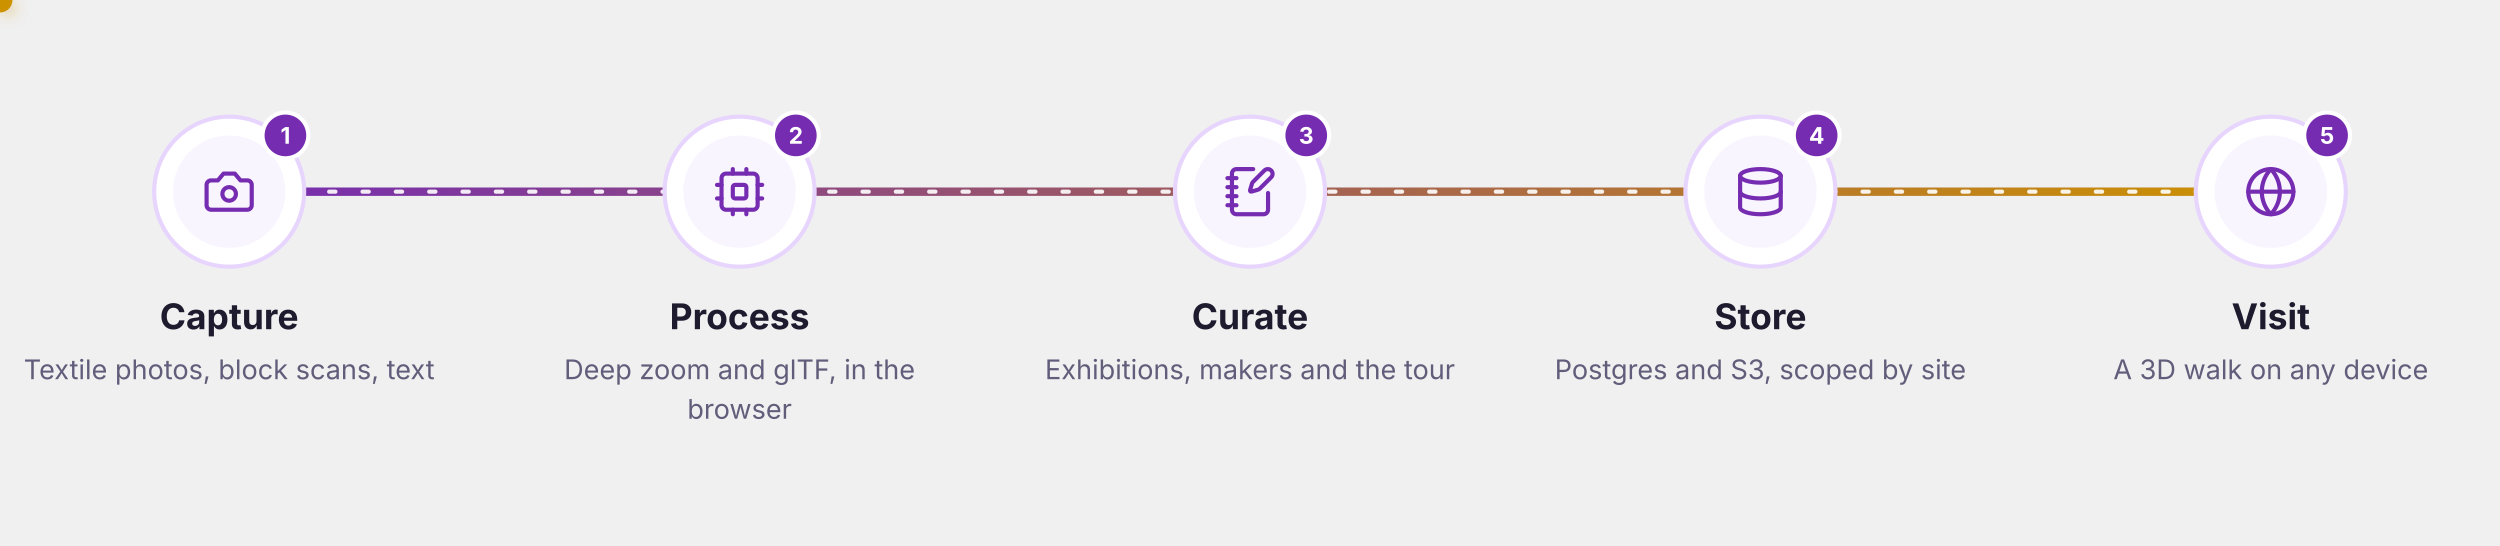
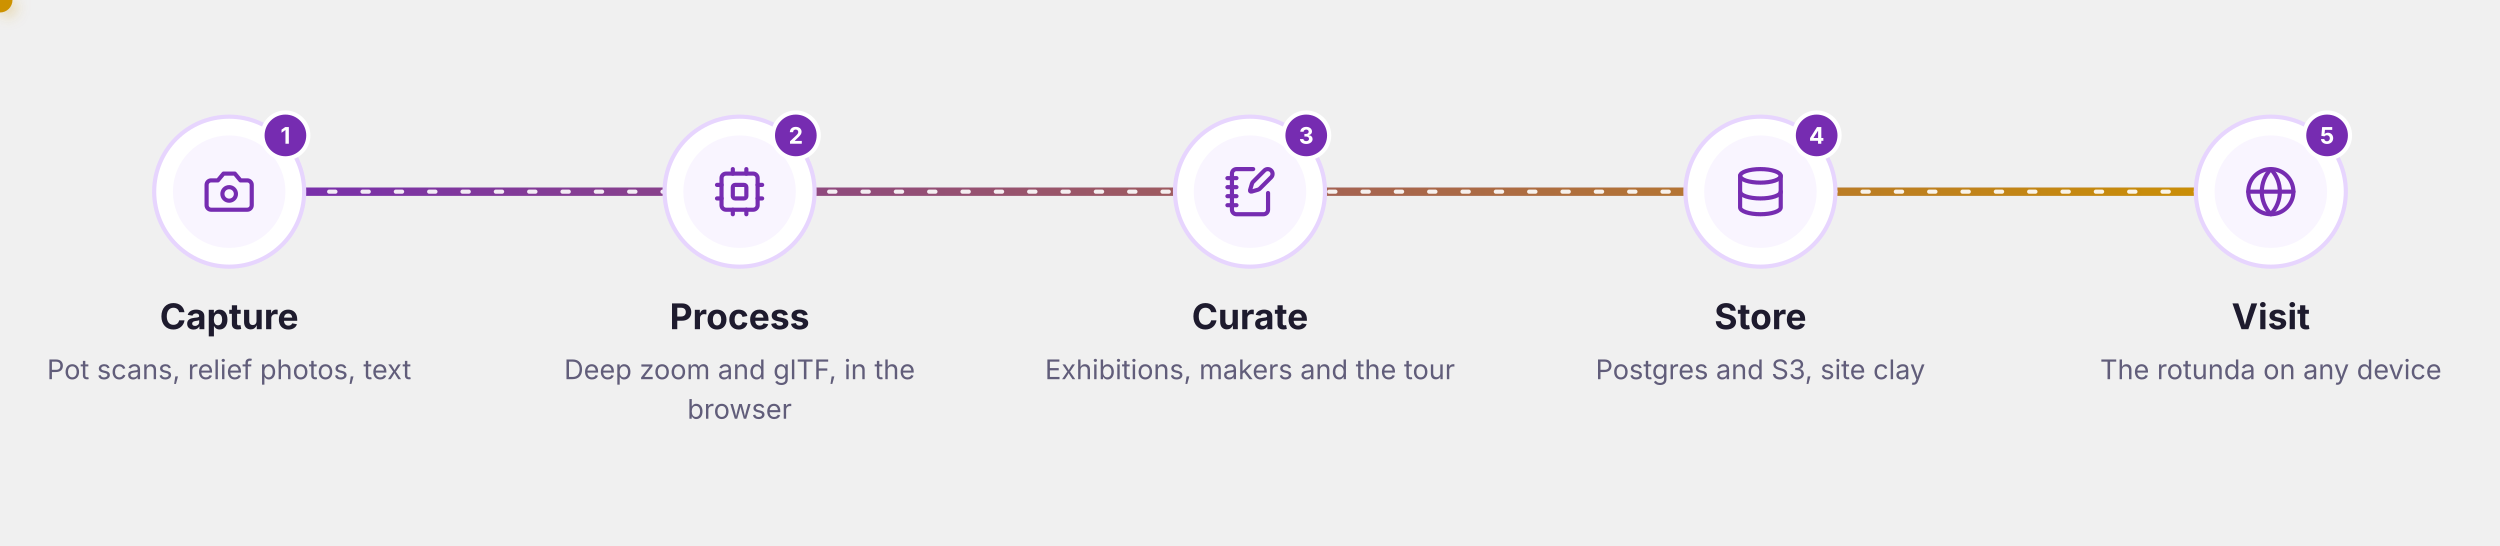
<svg xmlns="http://www.w3.org/2000/svg" width="1200" height="262" viewBox="0 0 1200 262" role="img" aria-label="How workshop material reaches a visitor: capture, process, curate, store, visit">
  <defs>
    <style>.d{font-family:'Plus Jakarta Sans','Inter',ui-sans-serif,system-ui,-apple-system,'Segoe UI',Roboto,Helvetica,Arial,sans-serif}.s{font-family:'Inter',ui-sans-serif,system-ui,-apple-system,'Segoe UI',Roboto,Helvetica,Arial,sans-serif}.m{font-family:'JetBrains Mono',ui-monospace,'SFMono-Regular',Menlo,Consolas,'Liberation Mono',monospace}.rise{animation:rise .9s cubic-bezier(.2,.7,.2,1) both}@keyframes rise{from{opacity:0;transform:translateY(12px)}to{opacity:1;transform:translateY(0)}}.flow{stroke-dasharray:3 13;animation:flow 1.6s linear infinite}@keyframes flow{to{stroke-dashoffset:-32}}.prog{stroke-dasharray:980;stroke-dashoffset:0;animation:prog 8s linear infinite}@keyframes prog{0%{stroke-dashoffset:980}70%{stroke-dashoffset:0}95%{stroke-dashoffset:0;opacity:1}100%{stroke-dashoffset:0;opacity:0}}.ring{opacity:0;animation:ring 8s ease-out infinite;transform-box:fill-box;transform-origin:center}@keyframes ring{0%{opacity:.85;transform:scale(1)}15%{opacity:0;transform:scale(1.55)}100%{opacity:0}}.r0{animation-delay:0.1s}.r1{animation-delay:0.2s}.r2{animation-delay:0.3s}.r3{animation-delay:0.5s}.r4{animation-delay:0.6s}@media (prefers-reduced-motion:reduce){*{animation:none!important}.smil{display:none}.sweep{fill:url(#still)}}</style>
    <linearGradient id="pg" gradientUnits="userSpaceOnUse" x1="110" y1="0" x2="1090" y2="0">
      <stop offset="0" stop-color="#762CB1" />
      <stop offset="1" stop-color="#CD9200" />
    </linearGradient>
    <filter id="glow" x="-200%" y="-200%" width="500%" height="500%">
      <feGaussianBlur stdDeviation="4" result="b" />
      <feMerge>
        <feMergeNode in="b" />
        <feMergeNode in="SourceGraphic" />
      </feMerge>
    </filter>
  </defs>
  <path d="M110 92 H1090" stroke="#DCD7EE" stroke-width="4" stroke-linecap="round" fill="none" />
  <path class="prog" d="M110 92 H1090" stroke="url(#pg)" stroke-width="4" stroke-linecap="round" fill="none" />
  <path class="flow" d="M110 92 H1090" stroke="#FFFFFF" stroke-opacity=".9" stroke-width="2" stroke-linecap="round" fill="none" />
  <g class="smil">
    <circle r="6" fill="#CD9200" filter="url(#glow)">
      <animateMotion dur="8s" repeatCount="indefinite" keyPoints="0;1;1" keyTimes="0;0.7;1" calcMode="linear" path="M110 92 H1090" />
    </circle>
  </g>
  <g class="rise r0">
    <circle class="ring" style="animation-delay:0s" cx="110" cy="92" r="36" fill="none" stroke="#762CB1" stroke-width="2" />
    <circle cx="110" cy="92" r="36" fill="#FFFFFF" stroke="#E7D5FE" stroke-width="2" />
    <circle cx="110" cy="92" r="27" fill="#F9F5FF" />
    <g transform="translate(97 79) scale(1.0833)" fill="none" stroke="#762CB1" stroke-width="1.846" stroke-linecap="round" stroke-linejoin="round">
      <path d="M14.5 4h-5L7 7H4a2 2 0 0 0-2 2v9a2 2 0 0 0 2 2h16a2 2 0 0 0 2-2V9a2 2 0 0 0-2-2h-3l-2.5-3z" />
      <circle cx="12" cy="13" r="3" />
    </g>
    <circle cx="137" cy="65" r="11" fill="#762CB1" stroke="#FFFFFF" stroke-width="2" />
    <text x="137" y="69" class="s" fill="#FFFFFF" font-size="11" font-weight="700" text-anchor="middle">1</text>
    <text x="110" y="158" class="d" fill="#1E1B2E" font-size="17" font-weight="700" text-anchor="middle">Capture</text>
-     <text x="110" y="182" class="s" fill="#615D7A" font-size="13" text-anchor="middle">Textile photos, block scans, text</text>
+     <text x="110" y="182" class="s" fill="#615D7A" font-size="13" text-anchor="middle">Pot scans, relief photos, text</text>
  </g>
  <g class="rise r1">
    <circle class="ring" style="animation-delay:1.4s" cx="355" cy="92" r="36" fill="none" stroke="#762CB1" stroke-width="2" />
    <circle cx="355" cy="92" r="36" fill="#FFFFFF" stroke="#E7D5FE" stroke-width="2" />
    <circle cx="355" cy="92" r="27" fill="#F9F5FF" />
    <g transform="translate(342 79) scale(1.0833)" fill="none" stroke="#762CB1" stroke-width="1.846" stroke-linecap="round" stroke-linejoin="round">
      <rect width="16" height="16" x="4" y="4" rx="2" />
      <rect width="6" height="6" x="9" y="9" rx="1" />
      <path d="M15 2v2" />
      <path d="M15 20v2" />
      <path d="M2 15h2" />
      <path d="M2 9h2" />
      <path d="M20 15h2" />
      <path d="M20 9h2" />
      <path d="M9 2v2" />
      <path d="M9 20v2" />
    </g>
    <circle cx="382" cy="65" r="11" fill="#762CB1" stroke="#FFFFFF" stroke-width="2" />
    <text x="382" y="69" class="s" fill="#FFFFFF" font-size="11" font-weight="700" text-anchor="middle">2</text>
    <text x="355" y="158" class="d" fill="#1E1B2E" font-size="17" font-weight="700" text-anchor="middle">Process</text>
    <text x="355" y="182" class="s" fill="#615D7A" font-size="13" text-anchor="middle">Deep zoom and glTF, in the</text>
    <text x="355" y="201" class="s" fill="#615D7A" font-size="13" text-anchor="middle">browser</text>
  </g>
  <g class="rise r2">
    <circle class="ring" style="animation-delay:2.8s" cx="600" cy="92" r="36" fill="none" stroke="#762CB1" stroke-width="2" />
    <circle cx="600" cy="92" r="36" fill="#FFFFFF" stroke="#E7D5FE" stroke-width="2" />
    <circle cx="600" cy="92" r="27" fill="#F9F5FF" />
    <g transform="translate(587 79) scale(1.0833)" fill="none" stroke="#762CB1" stroke-width="1.846" stroke-linecap="round" stroke-linejoin="round">
      <path d="M13.4 2H6a2 2 0 0 0-2 2v16a2 2 0 0 0 2 2h12a2 2 0 0 0 2-2v-7.4" />
      <path d="M2 6h4" />
      <path d="M2 10h4" />
      <path d="M2 14h4" />
      <path d="M2 18h4" />
      <path d="M21.378 5.626a1 1 0 1 0-3.004-3.004l-5.01 5.012a2 2 0 0 0-.506.854l-.837 2.87a.5.5 0 0 0 .62.62l2.87-.837a2 2 0 0 0 .854-.506z" />
    </g>
    <circle cx="627" cy="65" r="11" fill="#762CB1" stroke="#FFFFFF" stroke-width="2" />
    <text x="627" y="69" class="s" fill="#FFFFFF" font-size="11" font-weight="700" text-anchor="middle">3</text>
    <text x="600" y="158" class="d" fill="#1E1B2E" font-size="17" font-weight="700" text-anchor="middle">Curate</text>
    <text x="600" y="182" class="s" fill="#615D7A" font-size="13" text-anchor="middle">Exhibitions, makers and the tour</text>
  </g>
  <g class="rise r3">
    <circle class="ring" style="animation-delay:4.2s" cx="845" cy="92" r="36" fill="none" stroke="#762CB1" stroke-width="2" />
    <circle cx="845" cy="92" r="36" fill="#FFFFFF" stroke="#E7D5FE" stroke-width="2" />
    <circle cx="845" cy="92" r="27" fill="#F9F5FF" />
    <g transform="translate(832 79) scale(1.0833)" fill="none" stroke="#762CB1" stroke-width="1.846" stroke-linecap="round" stroke-linejoin="round">
      <ellipse cx="12" cy="5" rx="9" ry="3" />
      <path d="M3 5V19A9 3 0 0 0 21 19V5" />
      <path d="M3 12A9 3 0 0 0 21 12" />
    </g>
    <circle cx="872" cy="65" r="11" fill="#762CB1" stroke="#FFFFFF" stroke-width="2" />
    <text x="872" y="69" class="s" fill="#FFFFFF" font-size="11" font-weight="700" text-anchor="middle">4</text>
    <text x="845" y="158" class="d" fill="#1E1B2E" font-size="17" font-weight="700" text-anchor="middle">Store</text>
-     <text x="845" y="182" class="s" fill="#615D7A" font-size="13" text-anchor="middle">Postgres and S3, scoped by site</text>
+     <text x="845" y="182" class="s" fill="#615D7A" font-size="13" text-anchor="middle">Postgres and S3, site clay</text>
  </g>
  <g class="rise r4">
    <circle class="ring" style="animation-delay:5.6s" cx="1090" cy="92" r="36" fill="none" stroke="#762CB1" stroke-width="2" />
    <circle cx="1090" cy="92" r="36" fill="#FFFFFF" stroke="#E7D5FE" stroke-width="2" />
    <circle cx="1090" cy="92" r="27" fill="#F9F5FF" />
    <g transform="translate(1077 79) scale(1.0833)" fill="none" stroke="#762CB1" stroke-width="1.846" stroke-linecap="round" stroke-linejoin="round">
      <circle cx="12" cy="12" r="10" />
      <path d="M12 2a14.5 14.5 0 0 0 0 20 14.5 14.5 0 0 0 0-20" />
      <path d="M2 12h20" />
    </g>
    <circle cx="1117" cy="65" r="11" fill="#762CB1" stroke="#FFFFFF" stroke-width="2" />
    <text x="1117" y="69" class="s" fill="#FFFFFF" font-size="11" font-weight="700" text-anchor="middle">5</text>
    <text x="1090" y="158" class="d" fill="#1E1B2E" font-size="17" font-weight="700" text-anchor="middle">Visit</text>
-     <text x="1090" y="182" class="s" fill="#615D7A" font-size="13" text-anchor="middle">A 3D walk on any device</text>
+     <text x="1090" y="182" class="s" fill="#615D7A" font-size="13" text-anchor="middle">The rotunda on any device</text>
  </g>
</svg>
